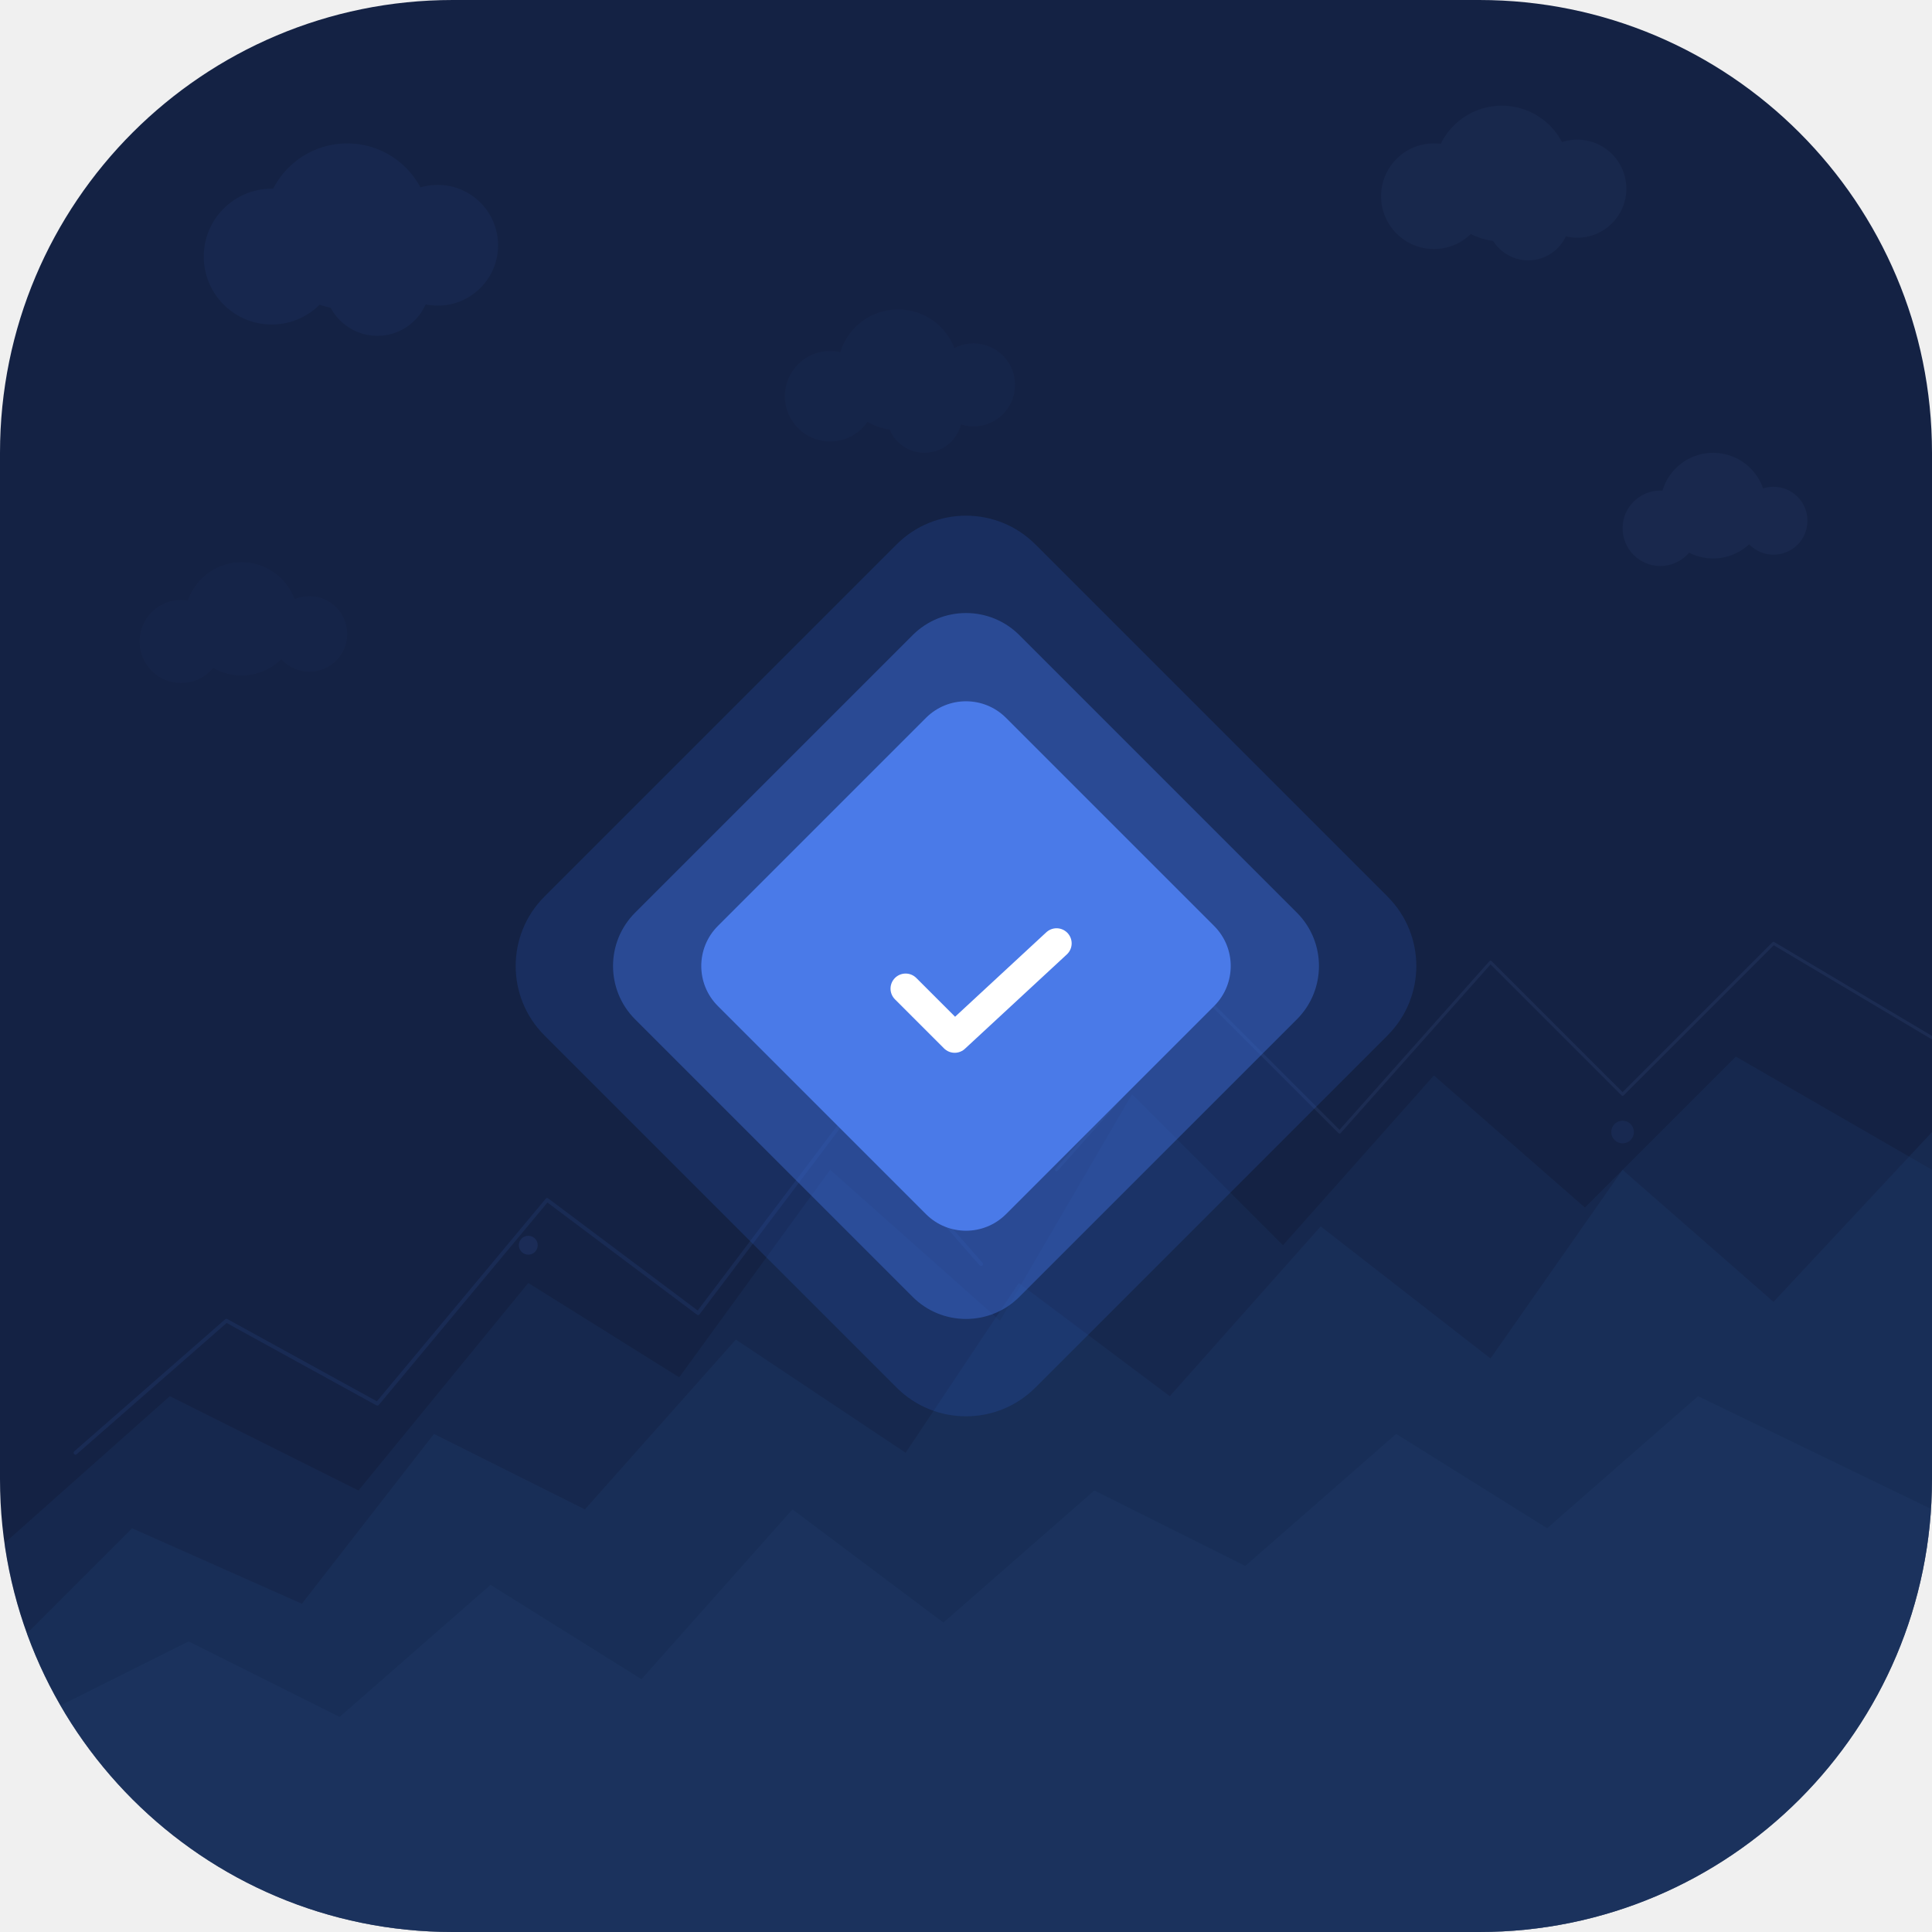
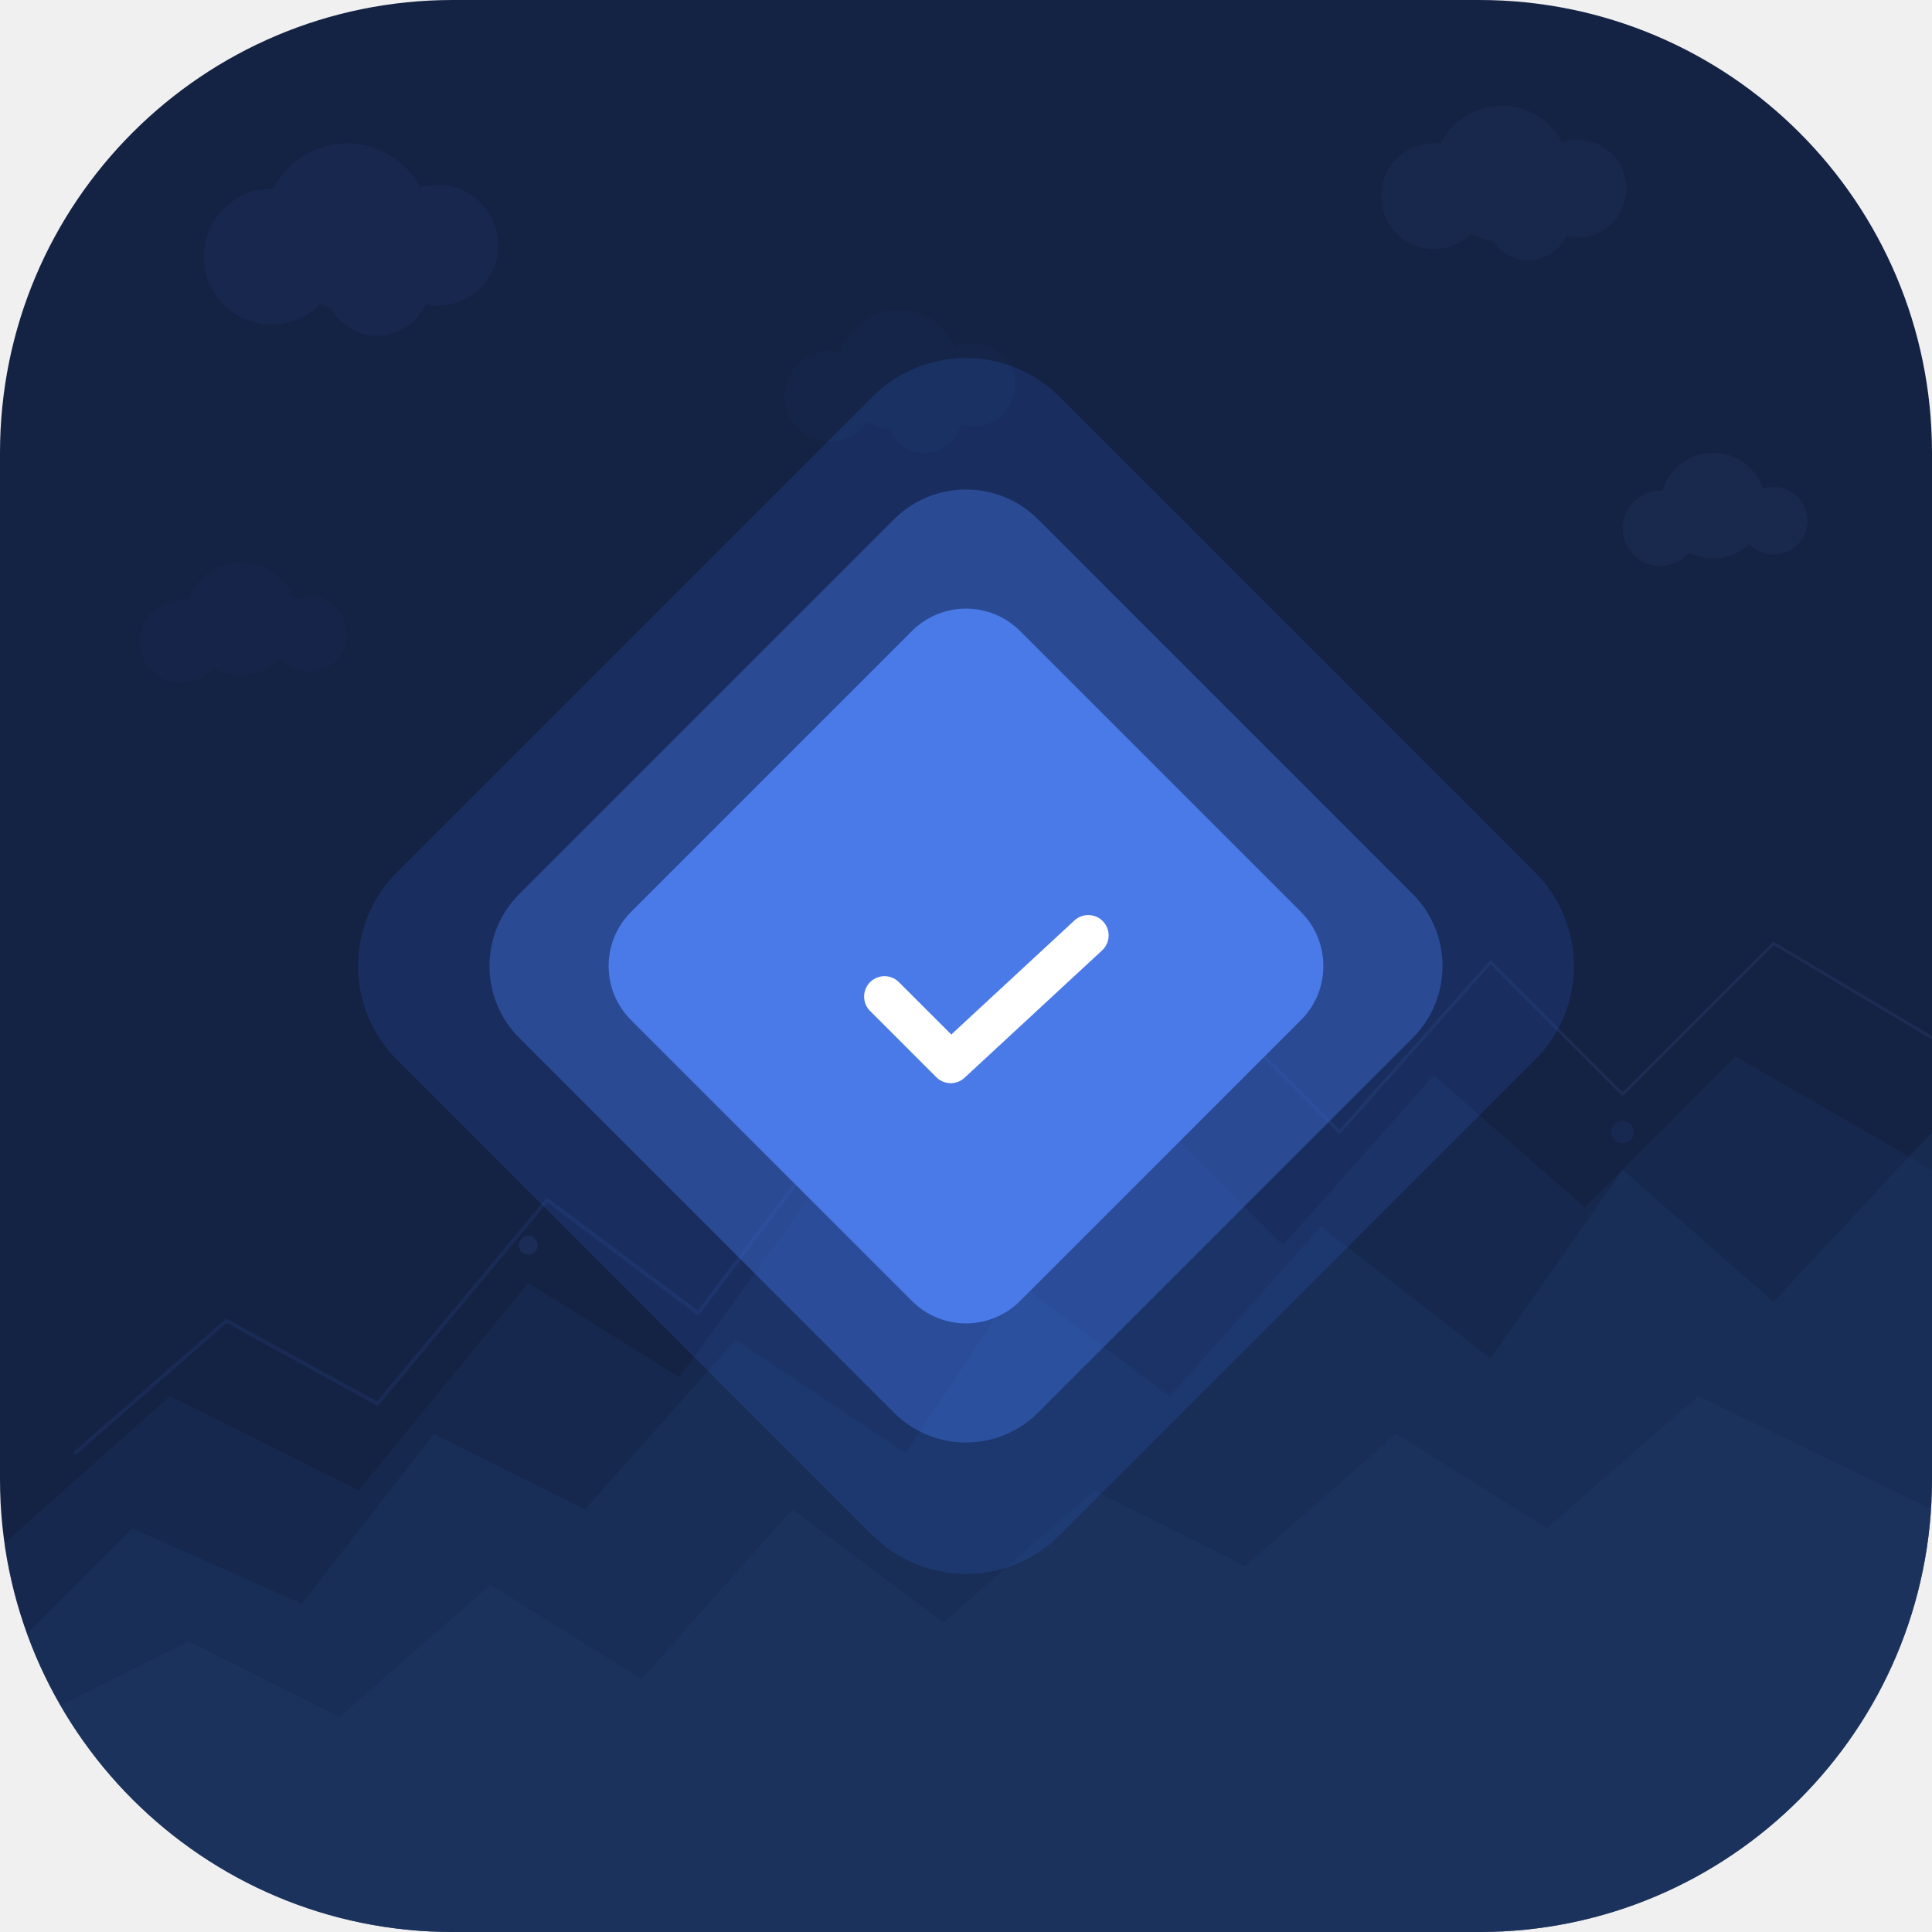
<svg xmlns="http://www.w3.org/2000/svg" viewBox="0 0 512 512" width="512" height="512">
  <defs>
    <clipPath id="iosA">
      <path d="M392,512H120C53.7,512,0,458.3,0,392V120C0,53.7,53.7,0,120,0H392C458.3,0,512,53.7,512,120V392C512,458.3,458.3,512,392,512Z" clip-rule="evenodd" />
    </clipPath>
  </defs>
  <g clip-path="url(#iosA)">
    <rect width="512" height="512" fill="#142244" />
    <g opacity=".06" fill="#4a7ae8">
      <circle cx="72" cy="68" r="18" />
      <circle cx="92" cy="60" r="22" />
      <circle cx="116" cy="65" r="16" />
      <circle cx="100" cy="75" r="14" />
    </g>
    <g opacity=".045" fill="#7ba3f7">
      <circle cx="380" cy="52" r="14" />
      <circle cx="398" cy="46" r="18" />
      <circle cx="418" cy="50" r="13" />
      <circle cx="405" cy="58" r="11" />
    </g>
    <g opacity=".035" fill="#4a7ae8">
      <circle cx="220" cy="105" r="12" />
      <circle cx="238" cy="98" r="16" />
      <circle cx="258" cy="102" r="11" />
      <circle cx="245" cy="110" r="10" />
    </g>
    <g opacity=".05" fill="#7ba3f7">
      <circle cx="440" cy="140" r="10" />
      <circle cx="454" cy="134" r="14" />
      <circle cx="470" cy="138" r="9" />
    </g>
    <g opacity=".03" fill="#4a7ae8">
      <circle cx="48" cy="170" r="11" />
      <circle cx="64" cy="164" r="15" />
      <circle cx="82" cy="168" r="10" />
    </g>
    <polygon points="0,512 0,410 45,370 95,395 140,340 180,365 220,310 265,350 300,290 340,330 380,285 420,320 460,280 512,310 512,512" fill="#1a3460" opacity=".35" />
    <polygon points="0,512 0,440 35,405 80,425 115,380 155,400 195,355 240,385 270,340 310,370 350,325 395,360 430,310 470,345 512,300 512,512" fill="#1e3b6a" opacity=".3" />
    <polygon points="0,512 0,460 50,435 90,455 130,420 170,445 210,400 250,430 290,395 330,415 370,380 410,405 450,370 512,400 512,512" fill="#223f6e" opacity=".25" />
    <polyline points="20,385 60,350 100,372 145,318 185,348 225,295 260,335" fill="none" stroke="#4a7ae8" stroke-width="1" opacity=".1" stroke-linecap="round" stroke-linejoin="round" />
    <polyline points="280,310 320,265 355,300 395,255 430,290 470,250 512,275" fill="none" stroke="#7ba3f7" stroke-width="0.8" opacity=".08" stroke-linecap="round" stroke-linejoin="round" />
    <circle cx="140" cy="330" r="2.5" fill="#4a7ae8" opacity=".12" />
    <circle cx="300" cy="280" r="2" fill="#7ba3f7" opacity=".1" />
    <circle cx="430" cy="300" r="3" fill="#4a7ae8" opacity=".08" />
-     <g transform="translate(256,256)">
+     <g transform="translate(256,256) scale(1.35)">
      <rect x="-92" y="-92" width="184" height="184" rx="26" fill="#2b5fcf" opacity=".2" transform="rotate(45)" />
    </g>
-     <g transform="translate(256,256)">
+     <g transform="translate(256,256) scale(1.35)">
      <rect x="-72" y="-72" width="144" height="144" rx="20" fill="#3d6dd4" opacity=".45" transform="rotate(45)" />
    </g>
-     <g transform="translate(256,256)">
+     <g transform="translate(256,256) scale(1.35)">
      <rect x="-54" y="-54" width="108" height="108" rx="15" fill="#4a7ae8" transform="rotate(45)" />
      <polyline points="-16,6 -3,19 24,-6" fill="none" stroke="#fff" stroke-width="8" stroke-linecap="round" stroke-linejoin="round" />
    </g>
  </g>
</svg>
